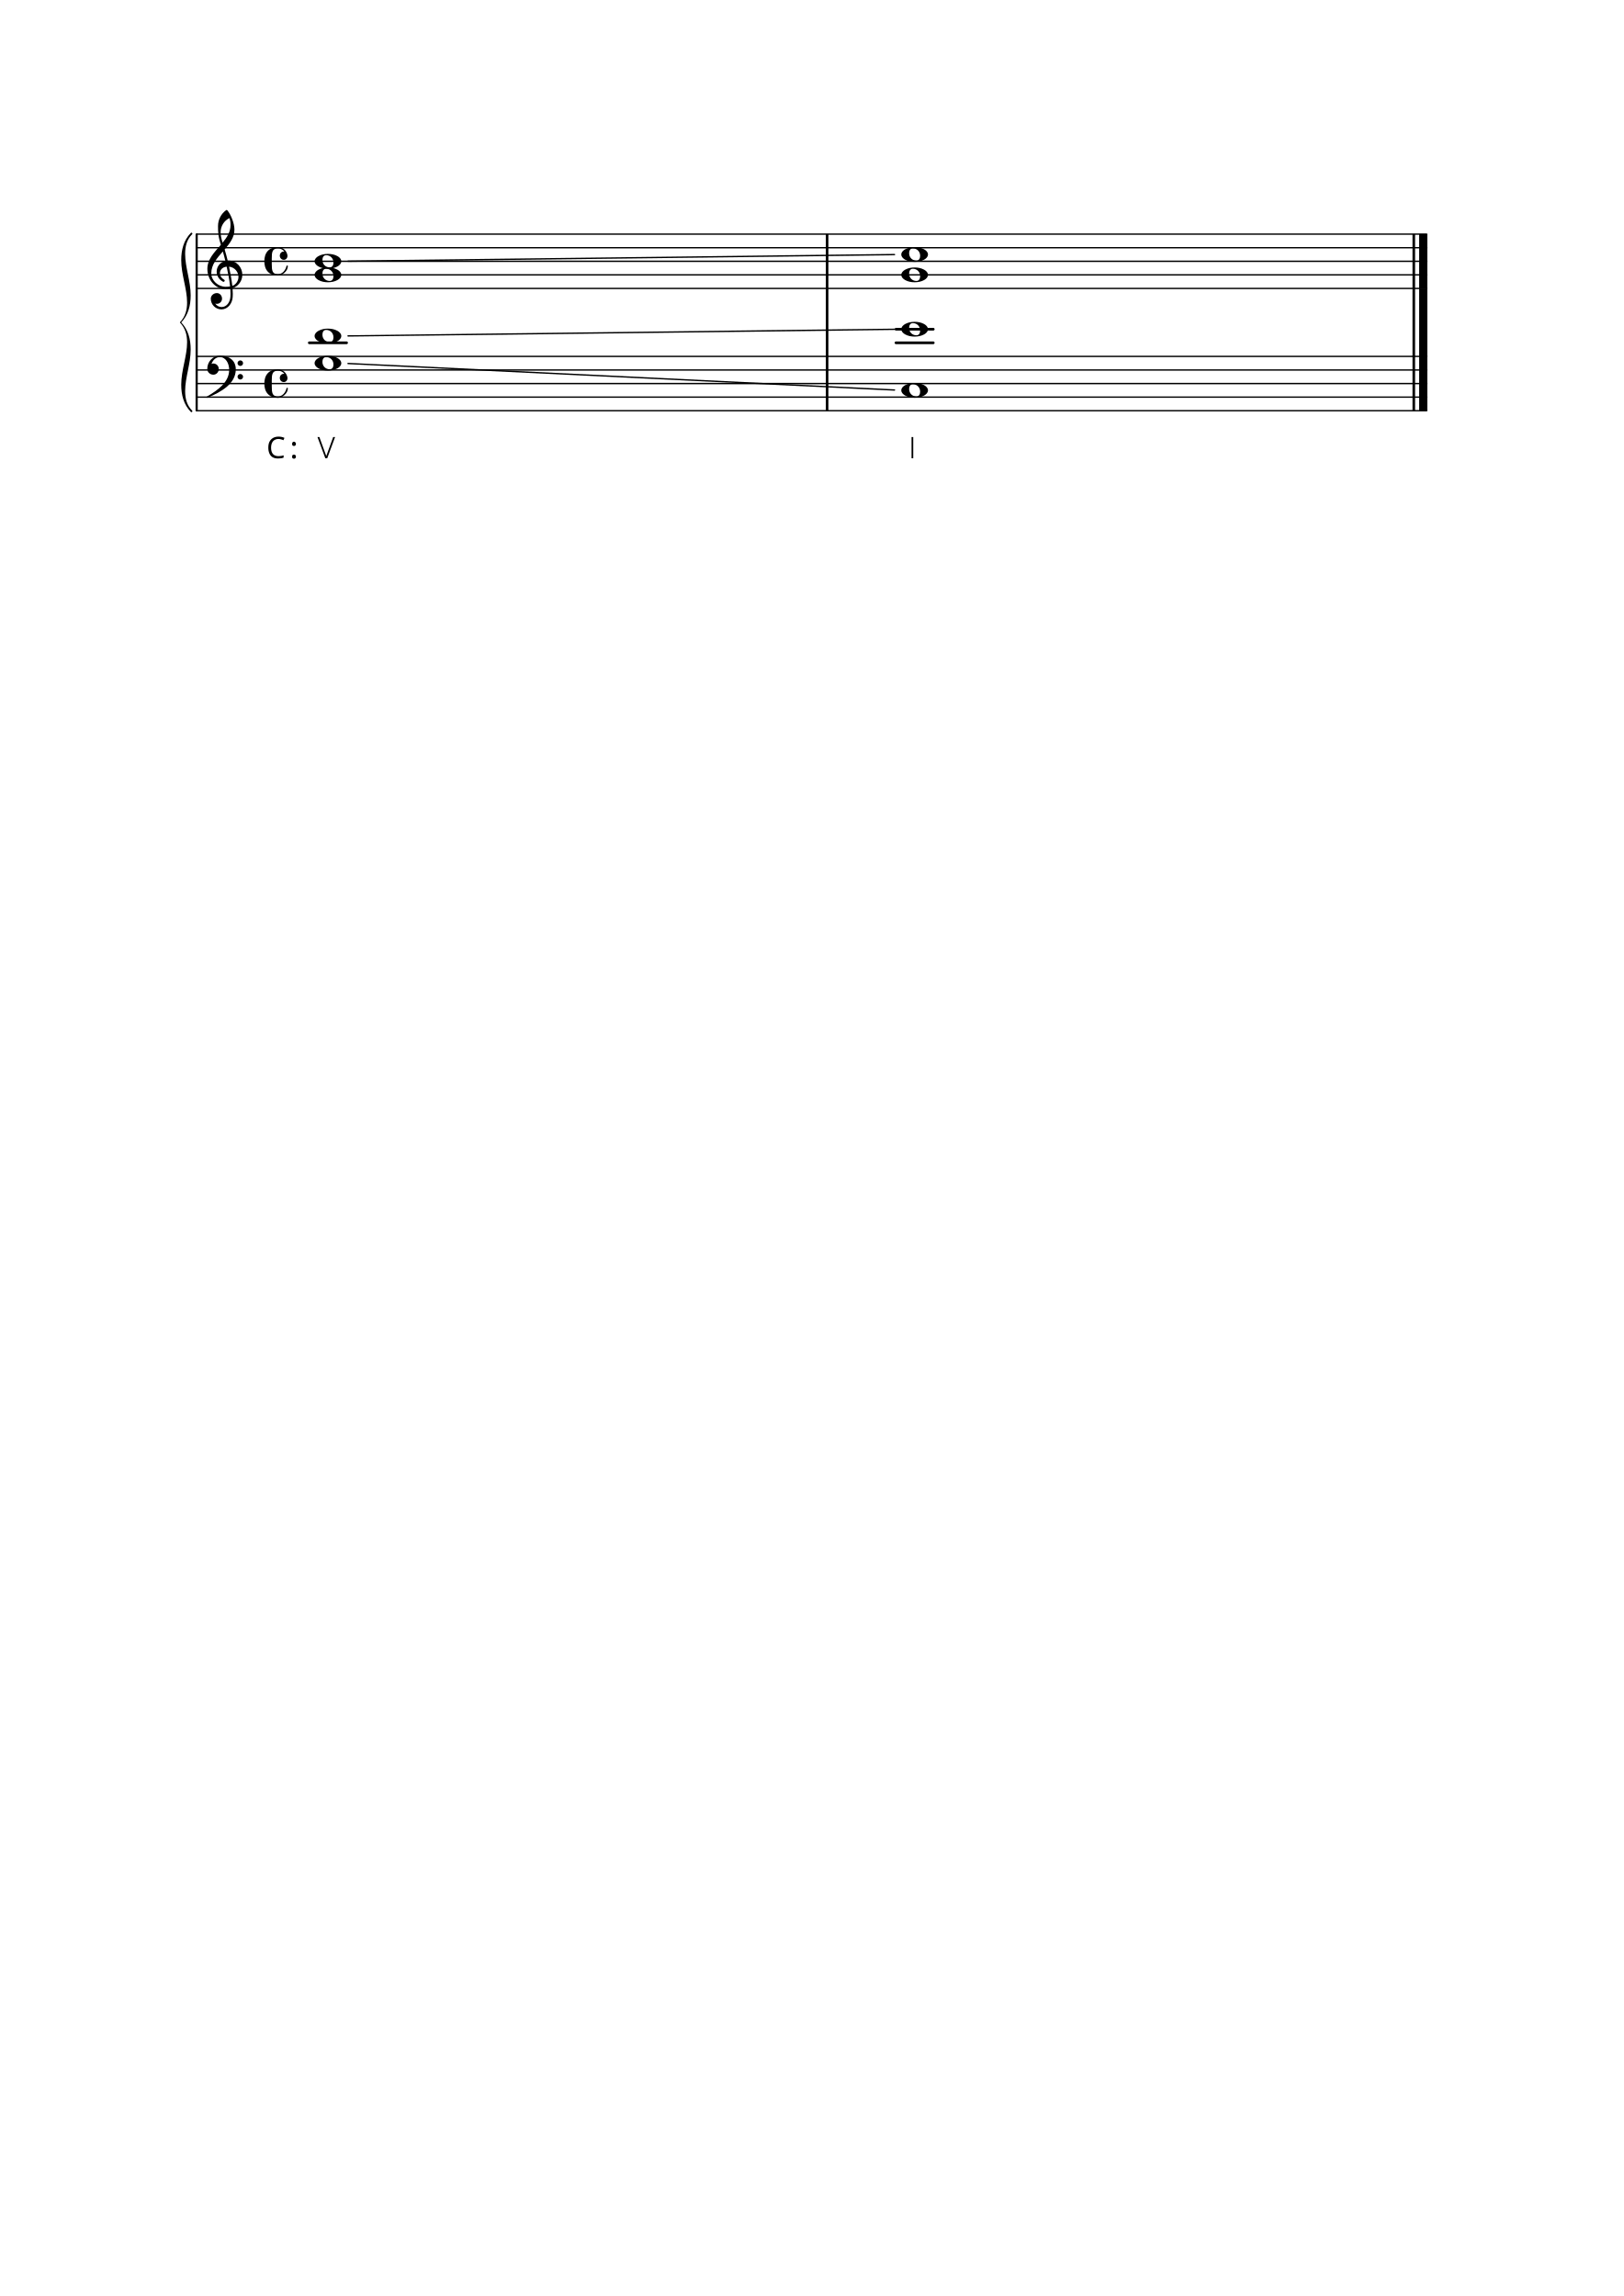
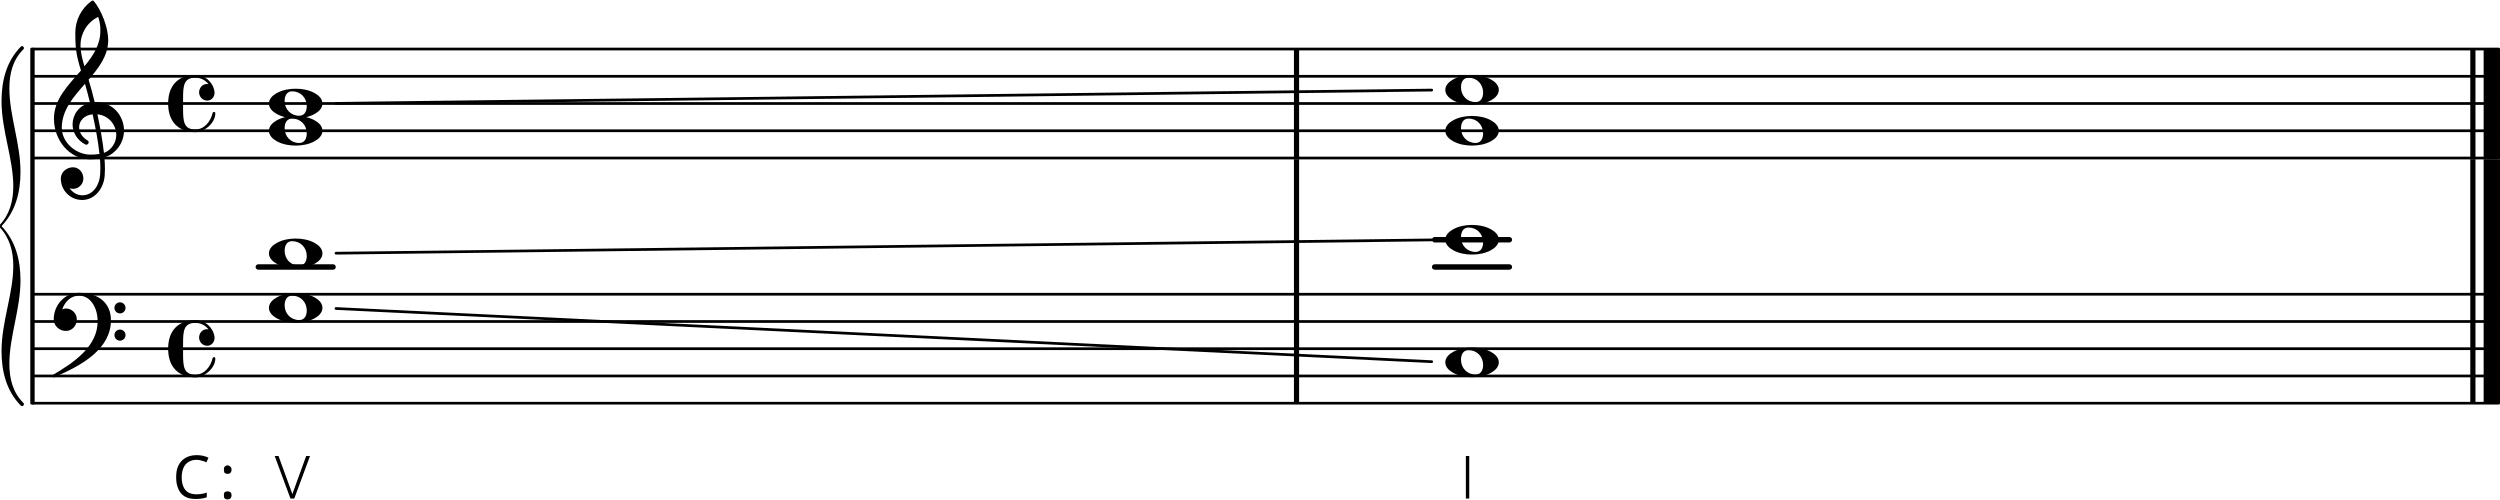
- <svg xmlns="http://www.w3.org/2000/svg" xmlns:xlink="http://www.w3.org/1999/xlink" version="1.2" width="210.00mm" height="297.00mm" viewBox="0 -0 119.502 169.009">
+ <svg xmlns="http://www.w3.org/2000/svg" version="1.2" width="161.26mm" height="32.21mm" viewBox="13.282 15.433 91.766 18.329">
  <style type="text/css">

tspan { white-space: pre; }

</style>
  <g transform="translate(14.454, 21.233)">
    <line stroke-linejoin="round" stroke-linecap="round" stroke-width="0.1" stroke="currentColor" x1="0.05" y1="0" x2="90.544" y2="0" />
  </g>
  <g transform="translate(14.454, 20.233)">
    <line stroke-linejoin="round" stroke-linecap="round" stroke-width="0.1" stroke="currentColor" x1="0.05" y1="0" x2="90.544" y2="0" />
  </g>
  <g transform="translate(14.454, 19.233)">
    <line stroke-linejoin="round" stroke-linecap="round" stroke-width="0.1" stroke="currentColor" x1="0.05" y1="0" x2="90.544" y2="0" />
  </g>
  <g transform="translate(14.454, 18.233)">
    <line stroke-linejoin="round" stroke-linecap="round" stroke-width="0.1" stroke="currentColor" x1="0.05" y1="0" x2="90.544" y2="0" />
  </g>
  <g transform="translate(14.454, 17.233)">
    <line stroke-linejoin="round" stroke-linecap="round" stroke-width="0.1" stroke="currentColor" x1="0.05" y1="0" x2="90.544" y2="0" />
  </g>
  <g transform="translate(60.7778, 19.233)">
    <rect x="0" y="-2" width="0.19" height="4.05" ry="0" fill="currentColor" />
  </g>
  <g transform="translate(60.7778, 28.233)">
    <rect x="0" y="-2.05" width="0.19" height="4.05" ry="0" fill="currentColor" />
  </g>
  <g transform="translate(60.7778, 15.454)">
    <rect x="0" y="5.829" width="0.19" height="4.95" ry="0" fill="currentColor" />
  </g>
  <g transform="translate(104.4476, 19.233)">
    <rect x="0" y="-2" width="0.6" height="4.05" ry="0" fill="currentColor" />
  </g>
  <g transform="translate(103.9576, 19.233)">
    <rect x="0" y="-2" width="0.19" height="4.05" ry="0" fill="currentColor" />
  </g>
  <g transform="translate(104.4476, 28.233)">
    <rect x="0" y="-2.05" width="0.6" height="4.05" ry="0" fill="currentColor" />
  </g>
  <g transform="translate(103.9576, 28.233)">
    <rect x="0" y="-2.05" width="0.19" height="4.05" ry="0" fill="currentColor" />
  </g>
  <g transform="translate(104.4476, 15.454)">
    <rect x="0" y="5.829" width="0.6" height="4.95" ry="0" fill="currentColor" />
  </g>
  <g transform="translate(103.9576, 15.454)">
    <rect x="0" y="5.829" width="0.19" height="4.95" ry="0" fill="currentColor" />
  </g>
  <g transform="translate(14.454, 24.233)">
    <rect x="51.389" y="-0.1" width="2.943" height="0.2" ry="0.1" fill="currentColor" />
  </g>
  <g transform="translate(14.454, 25.233)">
    <rect x="51.389" y="-0.1" width="2.943" height="0.2" ry="0.1" fill="currentColor" />
  </g>
  <g transform="translate(14.454, 25.233)">
    <rect x="8.21" y="-0.1" width="2.943" height="0.2" ry="0.1" fill="currentColor" />
  </g>
  <g transform="translate(14.454, 30.233)">
    <line stroke-linejoin="round" stroke-linecap="round" stroke-width="0.1" stroke="currentColor" x1="0.05" y1="0" x2="90.544" y2="0" />
  </g>
  <g transform="translate(14.454, 29.233)">
    <line stroke-linejoin="round" stroke-linecap="round" stroke-width="0.1" stroke="currentColor" x1="0.05" y1="0" x2="90.544" y2="0" />
  </g>
  <g transform="translate(14.454, 28.233)">
    <line stroke-linejoin="round" stroke-linecap="round" stroke-width="0.1" stroke="currentColor" x1="0.05" y1="0" x2="90.544" y2="0" />
  </g>
  <g transform="translate(14.454, 27.233)">
    <line stroke-linejoin="round" stroke-linecap="round" stroke-width="0.1" stroke="currentColor" x1="0.05" y1="0" x2="90.544" y2="0" />
  </g>
  <g transform="translate(14.454, 26.233)">
    <line stroke-linejoin="round" stroke-linecap="round" stroke-width="0.1" stroke="currentColor" x1="0.05" y1="0" x2="90.544" y2="0" />
  </g>
-   <a style="color:inherit;" xlink:href="textedit://C:/Users/mfe39/Desktop/artifact/teoria-musical-resources-main/teoria-musical-resources-main/lilypond/dominant_triad.ly:31:2:3">
-     <g transform="translate(66.8538, 33.733)">
-       <text font-family="Roboto Light" font-size="2.2" text-anchor="start" fill="currentColor">
-         <tspan>I</tspan>
-       </text>
-     </g>
-   </a>
-   <a style="color:inherit;" xlink:href="textedit://C:/Users/mfe39/Desktop/artifact/teoria-musical-resources-main/teoria-musical-resources-main/lilypond/dominant_triad.ly:23:6:7">
-     <g transform="translate(66.3338, 24.233)">
-       <path transform="scale(0.004, -0.004)" d="M213 112c-50 0 -69 -43 -69 -88c0 -77 57 -136 134 -136c50 0 69 43 69 88c0 77 -57 136 -134 136zM491 0c0 -43 -34 -75 -72 -96c-53 -29 -114 -40 -174 -40s-120 11 -173 40c-38 21 -72 53 -72 96s34 75 72 96c53 29 113 40 173 40s121 -11 174 -40 c38 -21 72 -53 72 -96z" fill="currentColor" />
-     </g>
-   </a>
-   <a style="color:inherit;" xlink:href="textedit://C:/Users/mfe39/Desktop/artifact/teoria-musical-resources-main/teoria-musical-resources-main/lilypond/dominant_triad.ly:23:3:4">
-     <g transform="translate(66.3338, 28.733)">
-       <path transform="scale(0.004, -0.004)" d="M213 112c-50 0 -69 -43 -69 -88c0 -77 57 -136 134 -136c50 0 69 43 69 88c0 77 -57 136 -134 136zM491 0c0 -43 -34 -75 -72 -96c-53 -29 -114 -40 -174 -40s-120 11 -173 40c-38 21 -72 53 -72 96s34 75 72 96c53 29 113 40 173 40s121 -11 174 -40 c38 -21 72 -53 72 -96z" fill="currentColor" />
-     </g>
-   </a>
-   <a style="color:inherit;" xlink:href="textedit://C:/Users/mfe39/Desktop/artifact/teoria-musical-resources-main/teoria-musical-resources-main/lilypond/dominant_triad.ly:22:9:10">
-     <g transform="translate(14.454, 28.233)">
-       <line stroke-linejoin="round" stroke-linecap="round" stroke-width="0.1" stroke="currentColor" x1="11.161" y1="-1.476" x2="51.38" y2="0.476" />
-     </g>
-   </a>
-   <a style="color:inherit;" xlink:href="textedit://C:/Users/mfe39/Desktop/artifact/teoria-musical-resources-main/teoria-musical-resources-main/lilypond/dominant_triad.ly:14:8:9">
-     <g transform="translate(14.454, 19.233)">
-       <line stroke-linejoin="round" stroke-linecap="round" stroke-width="0.1" stroke="currentColor" x1="11.162" y1="-0.006" x2="51.38" y2="-0.494" />
-     </g>
-   </a>
-   <a style="color:inherit;" xlink:href="textedit://C:/Users/mfe39/Desktop/artifact/teoria-musical-resources-main/teoria-musical-resources-main/lilypond/dominant_triad.ly:22:9:10">
-     <g transform="translate(14.454, 28.233)">
-       <line stroke-linejoin="round" stroke-linecap="round" stroke-width="0.1" stroke="currentColor" x1="11.162" y1="-3.506" x2="51.38" y2="-3.994" />
-     </g>
-   </a>
-   <a style="color:inherit;" xlink:href="textedit://C:/Users/mfe39/Desktop/artifact/teoria-musical-resources-main/teoria-musical-resources-main/lilypond/dominant_triad.ly:14:5:6">
-     <g transform="translate(23.154, 19.233)">
-       <path transform="scale(0.004, -0.004)" d="M213 112c-50 0 -69 -43 -69 -88c0 -77 57 -136 134 -136c50 0 69 43 69 88c0 77 -57 136 -134 136zM491 0c0 -43 -34 -75 -72 -96c-53 -29 -114 -40 -174 -40s-120 11 -173 40c-38 21 -72 53 -72 96s34 75 72 96c53 29 113 40 173 40s121 -11 174 -40 c38 -21 72 -53 72 -96z" fill="currentColor" />
-     </g>
-   </a>
-   <a style="color:inherit;" xlink:href="textedit://C:/Users/mfe39/Desktop/artifact/teoria-musical-resources-main/teoria-musical-resources-main/lilypond/dominant_triad.ly:15:5:6">
-     <g transform="translate(66.3338, 18.733)">
-       <path transform="scale(0.004, -0.004)" d="M213 112c-50 0 -69 -43 -69 -88c0 -77 57 -136 134 -136c50 0 69 43 69 88c0 77 -57 136 -134 136zM491 0c0 -43 -34 -75 -72 -96c-53 -29 -114 -40 -174 -40s-120 11 -173 40c-38 21 -72 53 -72 96s34 75 72 96c53 29 113 40 173 40s121 -11 174 -40 c38 -21 72 -53 72 -96z" fill="currentColor" />
-     </g>
-   </a>
-   <a style="color:inherit;" xlink:href="textedit://C:/Users/mfe39/Desktop/artifact/teoria-musical-resources-main/teoria-musical-resources-main/lilypond/dominant_triad.ly:8:2:3">
-     <g transform="translate(19.454, 28.233)">
-       <path transform="scale(0.004, -0.004)" d="M359 27c-49 0 -75 42 -75 75c0 38 27 77 72 77c4 0 9 0 14 -1c-28 37 -72 59 -120 59c-106 0 -113 -73 -113 -186v-51v-51c0 -113 7 -187 113 -187c80 0 139 70 158 151c2 7 7 10 12 10c6 0 13 -4 13 -12c0 -94 -105 -174 -183 -174c-68 0 -137 21 -184 70 c-49 51 -66 122 -66 193s17 142 66 193c47 49 116 69 184 69c87 0 160 -63 175 -149c1 -5 1 -10 1 -14c0 -40 -30 -72 -67 -72z" fill="currentColor" />
-     </g>
-   </a>
-   <a style="color:inherit;" xlink:href="textedit://C:/Users/mfe39/Desktop/artifact/teoria-musical-resources-main/teoria-musical-resources-main/lilypond/dominant_triad.ly:7:2:3">
- </a>
+   <g transform="translate(66.8538, 33.733)">
+     <text font-family="Roboto Light" font-size="2.2" text-anchor="start" fill="currentColor">
+       <tspan>I</tspan>
+     </text>
+   </g>
+   <g transform="translate(66.3338, 24.233)">
+     <path transform="scale(0.004, -0.004)" d="M213 112c-50 0 -69 -43 -69 -88c0 -77 57 -136 134 -136c50 0 69 43 69 88c0 77 -57 136 -134 136zM491 0c0 -43 -34 -75 -72 -96c-53 -29 -114 -40 -174 -40s-120 11 -173 40c-38 21 -72 53 -72 96s34 75 72 96c53 29 113 40 173 40s121 -11 174 -40 c38 -21 72 -53 72 -96z" fill="currentColor" />
+   </g>
+   <g transform="translate(66.3338, 28.733)">
+     <path transform="scale(0.004, -0.004)" d="M213 112c-50 0 -69 -43 -69 -88c0 -77 57 -136 134 -136c50 0 69 43 69 88c0 77 -57 136 -134 136zM491 0c0 -43 -34 -75 -72 -96c-53 -29 -114 -40 -174 -40s-120 11 -173 40c-38 21 -72 53 -72 96s34 75 72 96c53 29 113 40 173 40s121 -11 174 -40 c38 -21 72 -53 72 -96z" fill="currentColor" />
+   </g>
+   <g transform="translate(14.454, 28.233)">
+     <line stroke-linejoin="round" stroke-linecap="round" stroke-width="0.1" stroke="currentColor" x1="11.161" y1="-1.476" x2="51.38" y2="0.476" />
+   </g>
+   <g transform="translate(14.454, 19.233)">
+     <line stroke-linejoin="round" stroke-linecap="round" stroke-width="0.1" stroke="currentColor" x1="11.162" y1="-0.006" x2="51.38" y2="-0.494" />
+   </g>
+   <g transform="translate(14.454, 28.233)">
+     <line stroke-linejoin="round" stroke-linecap="round" stroke-width="0.1" stroke="currentColor" x1="11.162" y1="-3.506" x2="51.38" y2="-3.994" />
+   </g>
+   <g transform="translate(23.154, 19.233)">
+     <path transform="scale(0.004, -0.004)" d="M213 112c-50 0 -69 -43 -69 -88c0 -77 57 -136 134 -136c50 0 69 43 69 88c0 77 -57 136 -134 136zM491 0c0 -43 -34 -75 -72 -96c-53 -29 -114 -40 -174 -40s-120 11 -173 40c-38 21 -72 53 -72 96s34 75 72 96c53 29 113 40 173 40s121 -11 174 -40 c38 -21 72 -53 72 -96z" fill="currentColor" />
+   </g>
+   <g transform="translate(66.3338, 18.733)">
+     <path transform="scale(0.004, -0.004)" d="M213 112c-50 0 -69 -43 -69 -88c0 -77 57 -136 134 -136c50 0 69 43 69 88c0 77 -57 136 -134 136zM491 0c0 -43 -34 -75 -72 -96c-53 -29 -114 -40 -174 -40s-120 11 -173 40c-38 21 -72 53 -72 96s34 75 72 96c53 29 113 40 173 40s121 -11 174 -40 c38 -21 72 -53 72 -96z" fill="currentColor" />
+   </g>
+   <g transform="translate(19.454, 28.233)">
+     <path transform="scale(0.004, -0.004)" d="M359 27c-49 0 -75 42 -75 75c0 38 27 77 72 77c4 0 9 0 14 -1c-28 37 -72 59 -120 59c-106 0 -113 -73 -113 -186v-51v-51c0 -113 7 -187 113 -187c80 0 139 70 158 151c2 7 7 10 12 10c6 0 13 -4 13 -12c0 -94 -105 -174 -183 -174c-68 0 -137 21 -184 70 c-49 51 -66 122 -66 193s17 142 66 193c47 49 116 69 184 69c87 0 160 -63 175 -149c1 -5 1 -10 1 -14c0 -40 -30 -72 -67 -72z" fill="currentColor" />
+   </g>
  <g transform="translate(15.254, 27.233)">
    <path transform="scale(0.004, -0.004)" d="M557 -125c0 28 23 51 51 51s51 -23 51 -51s-23 -51 -51 -51s-51 23 -51 51zM557 125c0 28 23 51 51 51s51 -23 51 -51s-23 -51 -51 -51s-51 23 -51 51zM232 263c172 0 293 -88 293 -251c0 -263 -263 -414 -516 -521c-3 -3 -6 -4 -9 -4c-7 0 -13 6 -13 13c0 3 1 6 4 9 c202 118 412 265 412 493c0 120 -63 235 -171 235c-74 0 -129 -54 -154 -126c11 5 22 8 34 8c55 0 100 -45 100 -100c0 -58 -44 -106 -100 -106c-60 0 -112 47 -112 106c0 133 102 244 232 244z" fill="currentColor" />
  </g>
-   <a style="color:inherit;" xlink:href="textedit://C:/Users/mfe39/Desktop/artifact/teoria-musical-resources-main/teoria-musical-resources-main/lilypond/dominant_triad.ly:22:5:6">
-     <g transform="translate(23.154, 24.733)">
-       <path transform="scale(0.004, -0.004)" d="M213 112c-50 0 -69 -43 -69 -88c0 -77 57 -136 134 -136c50 0 69 43 69 88c0 77 -57 136 -134 136zM491 0c0 -43 -34 -75 -72 -96c-53 -29 -114 -40 -174 -40s-120 11 -173 40c-38 21 -72 53 -72 96s34 75 72 96c53 29 113 40 173 40s121 -11 174 -40 c38 -21 72 -53 72 -96z" fill="currentColor" />
-     </g>
-   </a>
-   <a style="color:inherit;" xlink:href="textedit://C:/Users/mfe39/Desktop/artifact/teoria-musical-resources-main/teoria-musical-resources-main/lilypond/dominant_triad.ly:22:3:4">
-     <g transform="translate(23.154, 26.733)">
-       <path transform="scale(0.004, -0.004)" d="M213 112c-50 0 -69 -43 -69 -88c0 -77 57 -136 134 -136c50 0 69 43 69 88c0 77 -57 136 -134 136zM491 0c0 -43 -34 -75 -72 -96c-53 -29 -114 -40 -174 -40s-120 11 -173 40c-38 21 -72 53 -72 96s34 75 72 96c53 29 113 40 173 40s121 -11 174 -40 c38 -21 72 -53 72 -96z" fill="currentColor" />
-     </g>
-   </a>
-   <a style="color:inherit;" xlink:href="textedit://C:/Users/mfe39/Desktop/artifact/teoria-musical-resources-main/teoria-musical-resources-main/lilypond/dominant_triad.ly:8:2:3">
-     <g transform="translate(19.454, 19.233)">
-       <path transform="scale(0.004, -0.004)" d="M359 27c-49 0 -75 42 -75 75c0 38 27 77 72 77c4 0 9 0 14 -1c-28 37 -72 59 -120 59c-106 0 -113 -73 -113 -186v-51v-51c0 -113 7 -187 113 -187c80 0 139 70 158 151c2 7 7 10 12 10c6 0 13 -4 13 -12c0 -94 -105 -174 -183 -174c-68 0 -137 21 -184 70 c-49 51 -66 122 -66 193s17 142 66 193c47 49 116 69 184 69c87 0 160 -63 175 -149c1 -5 1 -10 1 -14c0 -40 -30 -72 -67 -72z" fill="currentColor" />
-     </g>
-   </a>
-   <a style="color:inherit;" xlink:href="textedit://C:/Users/mfe39/Desktop/artifact/teoria-musical-resources-main/teoria-musical-resources-main/lilypond/dominant_triad.ly:7:2:3">
- </a>
+   <g transform="translate(23.154, 24.733)">
+     <path transform="scale(0.004, -0.004)" d="M213 112c-50 0 -69 -43 -69 -88c0 -77 57 -136 134 -136c50 0 69 43 69 88c0 77 -57 136 -134 136zM491 0c0 -43 -34 -75 -72 -96c-53 -29 -114 -40 -174 -40s-120 11 -173 40c-38 21 -72 53 -72 96s34 75 72 96c53 29 113 40 173 40s121 -11 174 -40 c38 -21 72 -53 72 -96z" fill="currentColor" />
+   </g>
+   <g transform="translate(23.154, 26.733)">
+     <path transform="scale(0.004, -0.004)" d="M213 112c-50 0 -69 -43 -69 -88c0 -77 57 -136 134 -136c50 0 69 43 69 88c0 77 -57 136 -134 136zM491 0c0 -43 -34 -75 -72 -96c-53 -29 -114 -40 -174 -40s-120 11 -173 40c-38 21 -72 53 -72 96s34 75 72 96c53 29 113 40 173 40s121 -11 174 -40 c38 -21 72 -53 72 -96z" fill="currentColor" />
+   </g>
+   <g transform="translate(19.454, 19.233)">
+     <path transform="scale(0.004, -0.004)" d="M359 27c-49 0 -75 42 -75 75c0 38 27 77 72 77c4 0 9 0 14 -1c-28 37 -72 59 -120 59c-106 0 -113 -73 -113 -186v-51v-51c0 -113 7 -187 113 -187c80 0 139 70 158 151c2 7 7 10 12 10c6 0 13 -4 13 -12c0 -94 -105 -174 -183 -174c-68 0 -137 21 -184 70 c-49 51 -66 122 -66 193s17 142 66 193c47 49 116 69 184 69c87 0 160 -63 175 -149c1 -5 1 -10 1 -14c0 -40 -30 -72 -67 -72z" fill="currentColor" />
+   </g>
  <g transform="translate(15.254, 20.233)">
    <path transform="scale(0.004, -0.004)" d="M266 -635h-6c-108 0 -195 88 -195 197c0 58 53 103 112 103c54 0 95 -47 95 -103c0 -52 -43 -95 -95 -95c-11 0 -21 2 -31 6c26 -39 68 -65 117 -65h4zM461 -203c68 24 113 95 113 164c0 90 -66 179 -173 190c24 -116 46 -231 60 -354zM74 28c0 -135 129 -247 264 -247 c28 0 55 2 82 6c-14 127 -37 245 -63 364c-79 -8 -124 -61 -124 -119c0 -44 25 -91 81 -123c5 -5 7 -10 7 -15c0 -11 -10 -22 -22 -22c-3 0 -6 1 -9 2c-80 43 -117 115 -117 185c0 88 58 174 160 197c-14 58 -29 117 -46 175c-107 -121 -213 -243 -213 -403zM335 -262 c-188 0 -333 172 -333 374c0 177 131 306 248 441c-19 62 -37 125 -45 190c-6 52 -7 104 -7 156c0 115 55 224 149 292c6 5 14 5 20 0c71 -84 133 -245 133 -358c0 -143 -86 -255 -180 -364c21 -68 39 -138 56 -207c4 0 9 1 13 1c155 0 256 -128 256 -261 c0 -76 -33 -154 -107 -210c-22 -17 -47 -28 -73 -36c3 -35 5 -70 5 -105c0 -19 -1 -39 -2 -58c-7 -119 -88 -225 -202 -228l1 43c93 2 153 92 159 191c1 18 2 37 2 55c0 31 -1 61 -4 92c-29 -5 -58 -8 -89 -8zM428 916c0 55 -4 79 -20 129c-99 -48 -162 -149 -162 -259 c0 -74 18 -133 36 -194c80 97 146 198 146 324z" fill="currentColor" />
  </g>
-   <a style="color:inherit;" xlink:href="textedit://C:/Users/mfe39/Desktop/artifact/teoria-musical-resources-main/teoria-musical-resources-main/lilypond/dominant_triad.ly:30:2:3">
-     <g transform="translate(23.3338, 33.733)">
-       <text font-family="Roboto Light" font-size="2.2" text-anchor="start" fill="currentColor">
-         <tspan>V</tspan>
-       </text>
-     </g>
-   </a>
-   <a style="color:inherit;" xlink:href="textedit://C:/Users/mfe39/Desktop/artifact/teoria-musical-resources-main/teoria-musical-resources-main/lilypond/dominant_triad.ly:14:3:4">
-     <g transform="translate(23.154, 20.233)">
-       <path transform="scale(0.004, -0.004)" d="M213 112c-50 0 -69 -43 -69 -88c0 -77 57 -136 134 -136c50 0 69 43 69 88c0 77 -57 136 -134 136zM491 0c0 -43 -34 -75 -72 -96c-53 -29 -114 -40 -174 -40s-120 11 -173 40c-38 21 -72 53 -72 96s34 75 72 96c53 29 113 40 173 40s121 -11 174 -40 c38 -21 72 -53 72 -96z" fill="currentColor" />
-     </g>
-   </a>
+   <g transform="translate(23.3338, 33.733)">
+     <text font-family="Roboto Light" font-size="2.2" text-anchor="start" fill="currentColor">
+       <tspan>V</tspan>
+     </text>
+   </g>
+   <g transform="translate(23.154, 20.233)">
+     <path transform="scale(0.004, -0.004)" d="M213 112c-50 0 -69 -43 -69 -88c0 -77 57 -136 134 -136c50 0 69 43 69 88c0 77 -57 136 -134 136zM491 0c0 -43 -34 -75 -72 -96c-53 -29 -114 -40 -174 -40s-120 11 -173 40c-38 21 -72 53 -72 96s34 75 72 96c53 29 113 40 173 40s121 -11 174 -40 c38 -21 72 -53 72 -96z" fill="currentColor" />
+   </g>
  <g transform="translate(14.394, 23.733)">
    <rect x="0" y="-6.55" width="0.16" height="13.1" ry="0.05" fill="currentColor" />
  </g>
  <g transform="translate(14.094, 23.733)">
    <path transform="scale(0.004, -0.004)" d="M-189 -1146c0 267 108 528 108 780c0 135 -33 261 -129 360c-3 3 -3 3 -3 6s0 3 3 6c96 99 129 225 129 360c0 252 -108 513 -108 780c0 189 45 366 177 501c15 15 39 -9 24 -24c-99 -99 -129 -225 -129 -360c0 -249 102 -504 102 -765c0 -186 -45 -363 -174 -498 c129 -135 174 -312 174 -498c0 -261 -102 -516 -102 -765c0 -135 30 -261 129 -360c15 -15 -9 -39 -24 -24c-132 135 -177 312 -177 501z" fill="currentColor" />
  </g>
-   <a style="color:inherit;" xlink:href="textedit://C:/Users/mfe39/Desktop/artifact/teoria-musical-resources-main/teoria-musical-resources-main/lilypond/dominant_triad.ly:15:3:4">
-     <g transform="translate(66.3338, 20.233)">
-       <path transform="scale(0.004, -0.004)" d="M213 112c-50 0 -69 -43 -69 -88c0 -77 57 -136 134 -136c50 0 69 43 69 88c0 77 -57 136 -134 136zM491 0c0 -43 -34 -75 -72 -96c-53 -29 -114 -40 -174 -40s-120 11 -173 40c-38 21 -72 53 -72 96s34 75 72 96c53 29 113 40 173 40s121 -11 174 -40 c38 -21 72 -53 72 -96z" fill="currentColor" />
-     </g>
-   </a>
+   <g transform="translate(66.3338, 20.233)">
+     <path transform="scale(0.004, -0.004)" d="M213 112c-50 0 -69 -43 -69 -88c0 -77 57 -136 134 -136c50 0 69 43 69 88c0 77 -57 136 -134 136zM491 0c0 -43 -34 -75 -72 -96c-53 -29 -114 -40 -174 -40s-120 11 -173 40c-38 21 -72 53 -72 96s34 75 72 96c53 29 113 40 173 40s121 -11 174 -40 c38 -21 72 -53 72 -96z" fill="currentColor" />
+   </g>
  <g transform="translate(19.6072, 33.733)">
    <text font-family="Roboto Slab Light" font-size="2.2" text-anchor="start" fill="currentColor">
      <tspan>C</tspan>
    </text>
  </g>
  <g transform="translate(21.3437, 33.733)">
    <text font-family="Roboto Slab Light" font-size="2.2" text-anchor="start" fill="currentColor">
      <tspan>:</tspan>
    </text>
  </g>
</svg>
